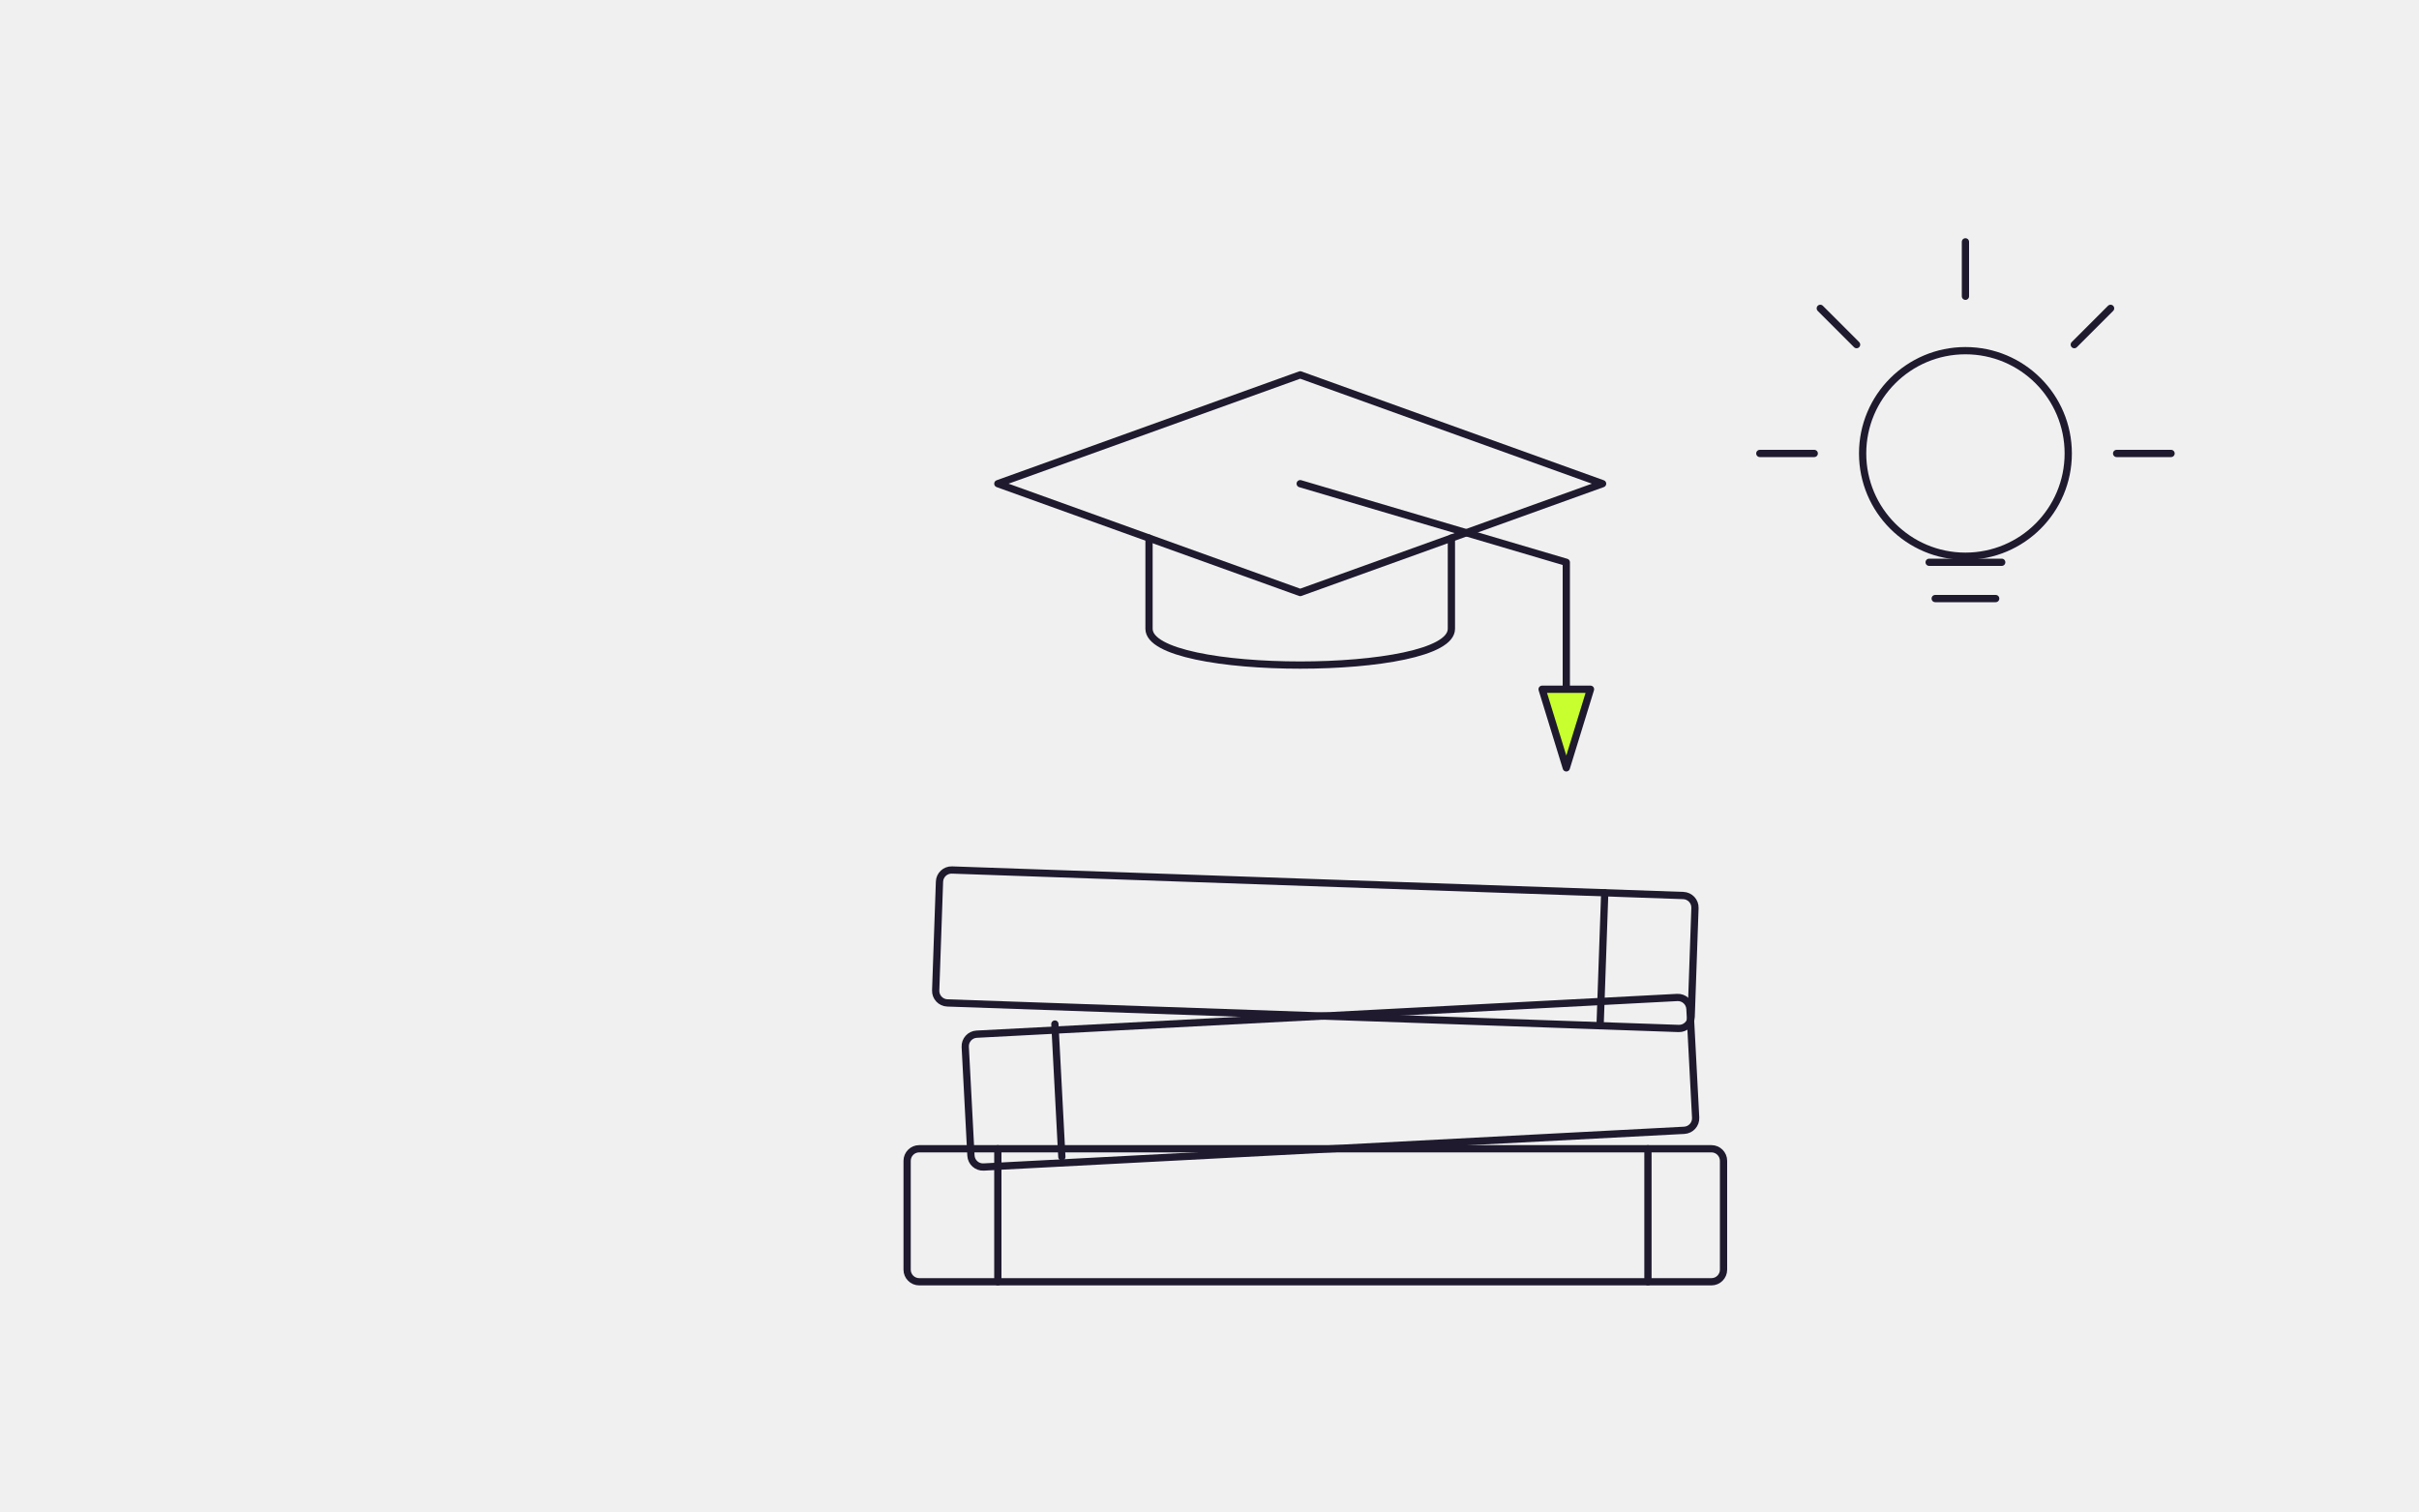
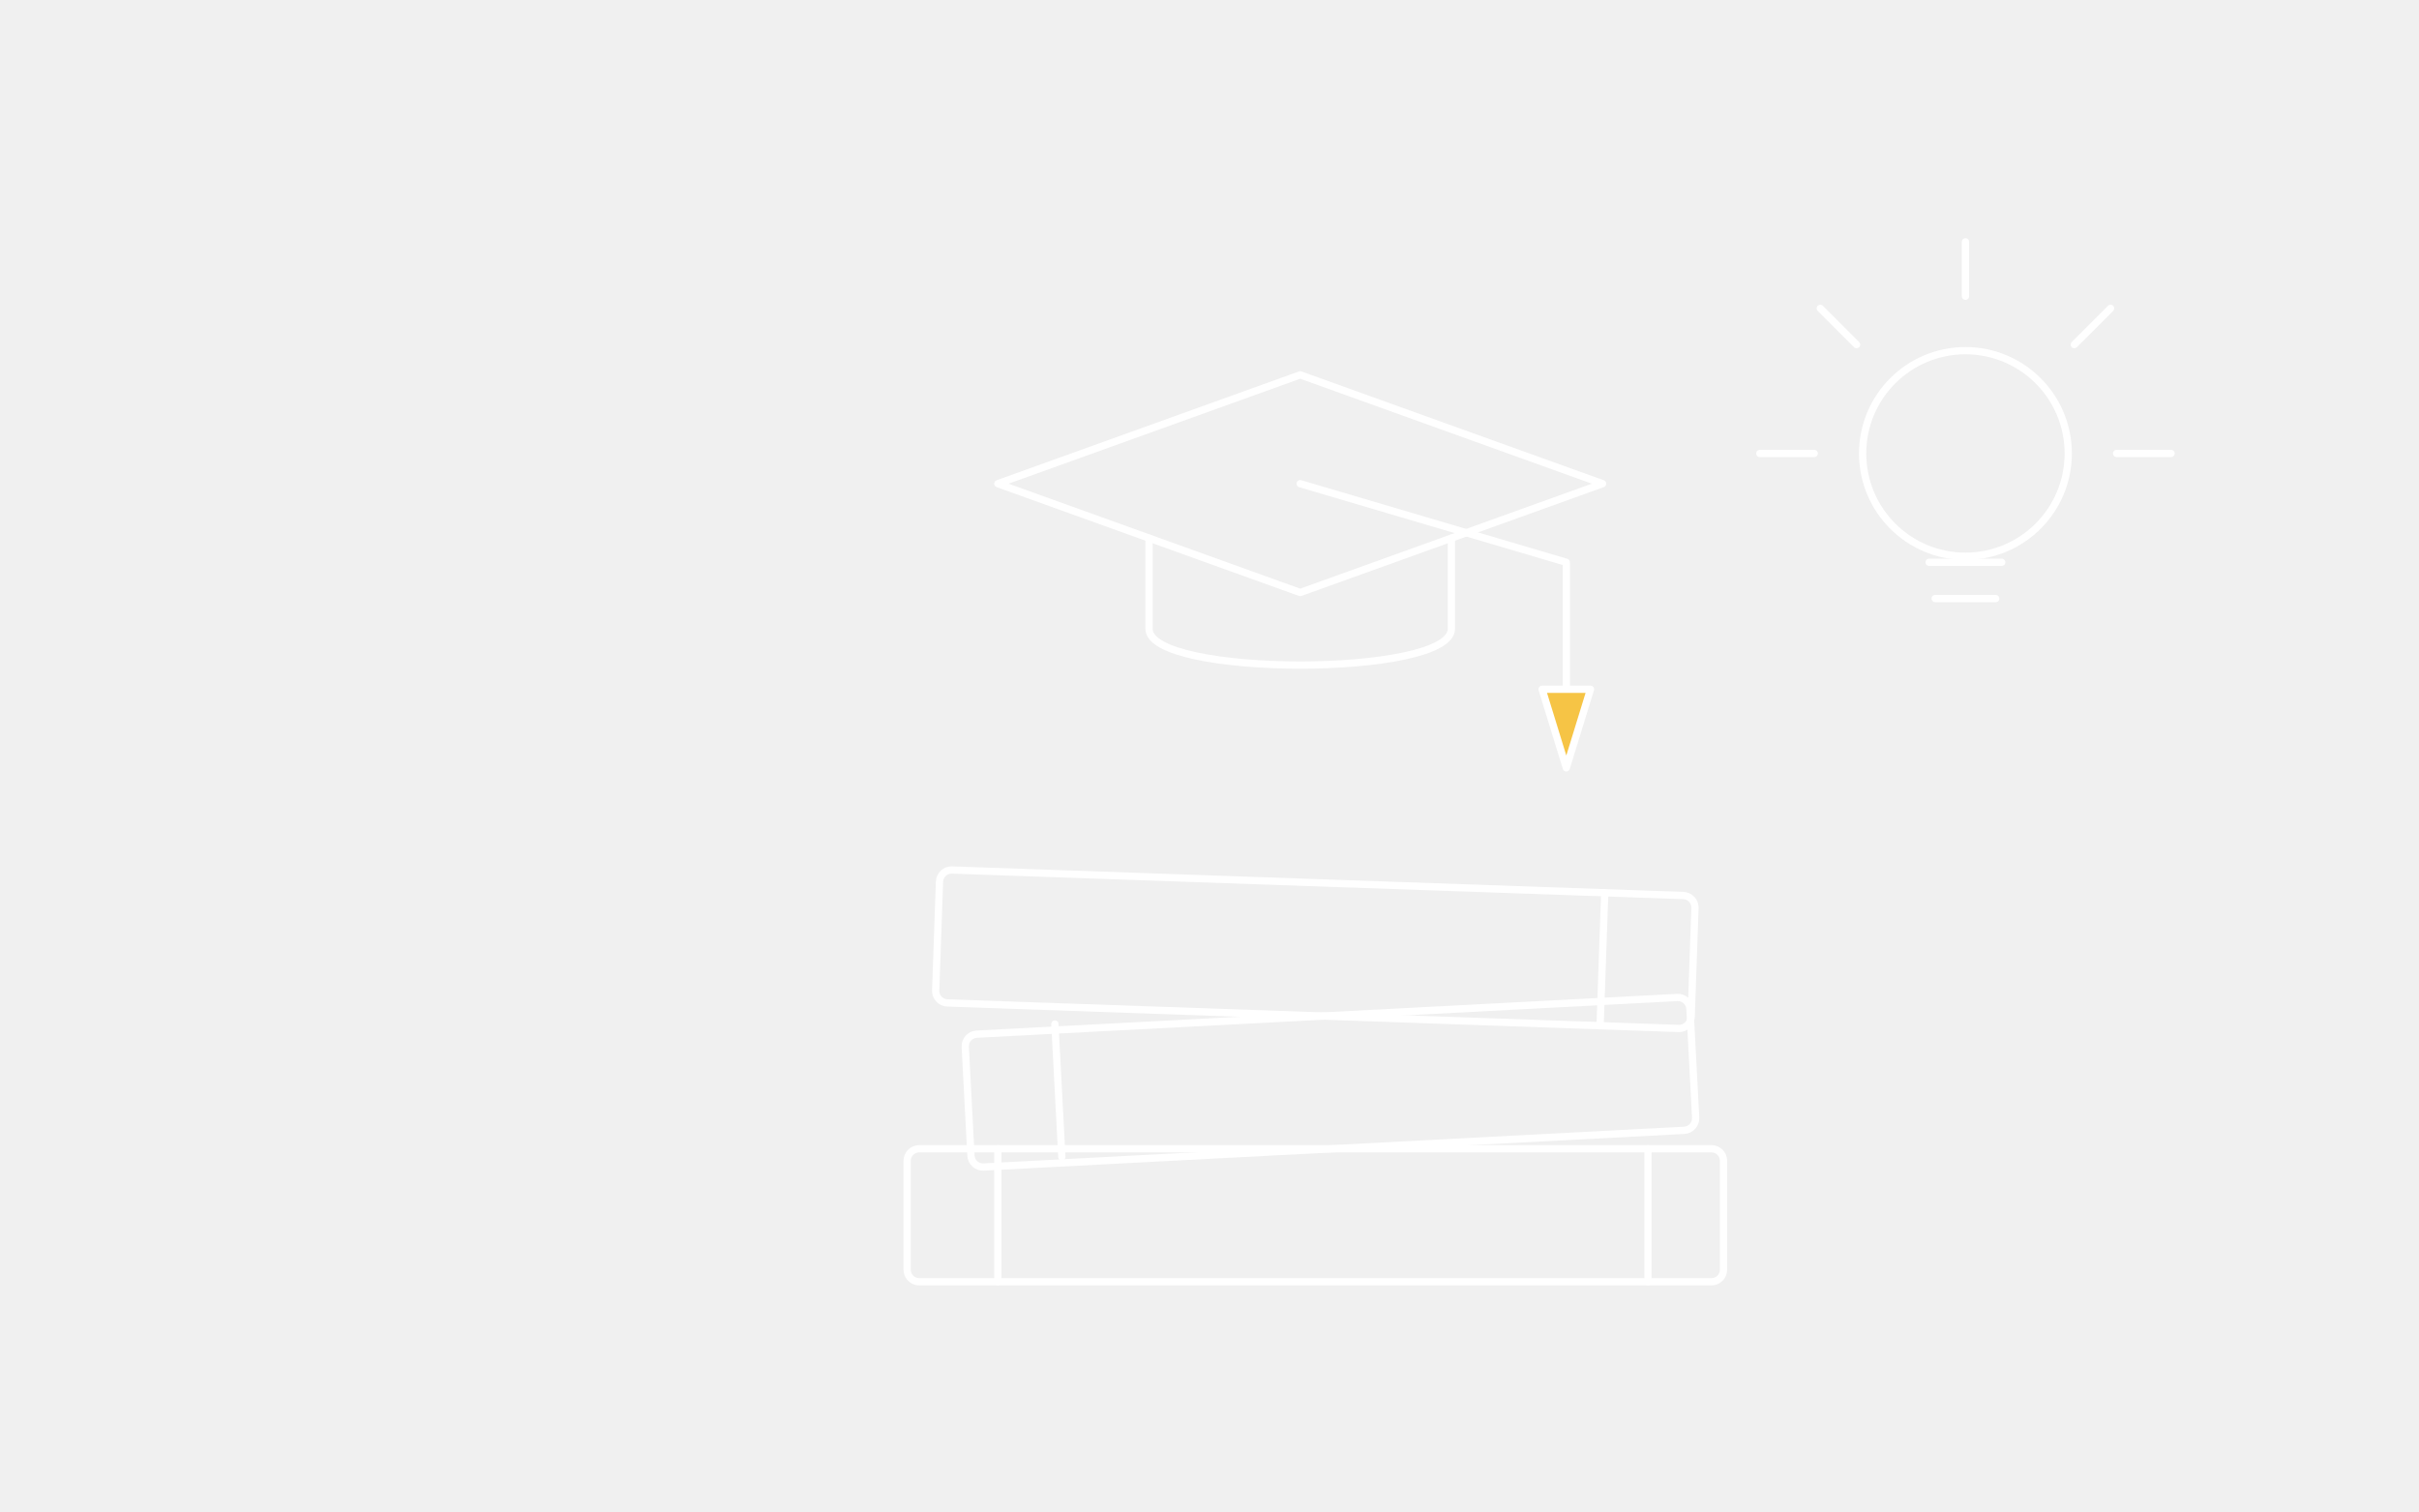
- <svg xmlns="http://www.w3.org/2000/svg" viewBox="0 0 800 500" fill="none" stroke="#1f1a2e" stroke-width="2.4" stroke-linecap="round" stroke-linejoin="round">
+ <svg xmlns="http://www.w3.org/2000/svg" viewBox="0 0 800 500" fill="none" stroke="#ffffff" stroke-width="2.4" stroke-linecap="round" stroke-linejoin="round">
  <rect x="300" y="380" width="270" height="44" rx="4" />
  <path d="M330 380v44M545 380v44" />
  <rect x="320" y="336" width="240" height="44" rx="4" transform="rotate(-3 440 358)" />
  <path d="M350 334v44" transform="rotate(-3 440 358)" />
  <rect x="310" y="292" width="250" height="44" rx="4" transform="rotate(2 435 314)" />
  <path d="M530 292v44" transform="rotate(2 435 314)" />
  <path d="M330 160l100-36 100 36-100 36z" />
  <path d="M380 178v30c0 16 100 16 100 0v-30" />
  <path d="M430 160l88 26v42" />
-   <path d="M510 228h16l-8 26z" fill="#c8ff2e" />
+   <path d="M510 228h16l-8 26z" fill="#f6c445" />
  <circle cx="650" cy="150" r="34" />
  <path d="M638 186h24M640 198h20M650 98v-18M600 150h-18M718 150h-18M614 114l-12-12M686 114l12-12" />
</svg>
